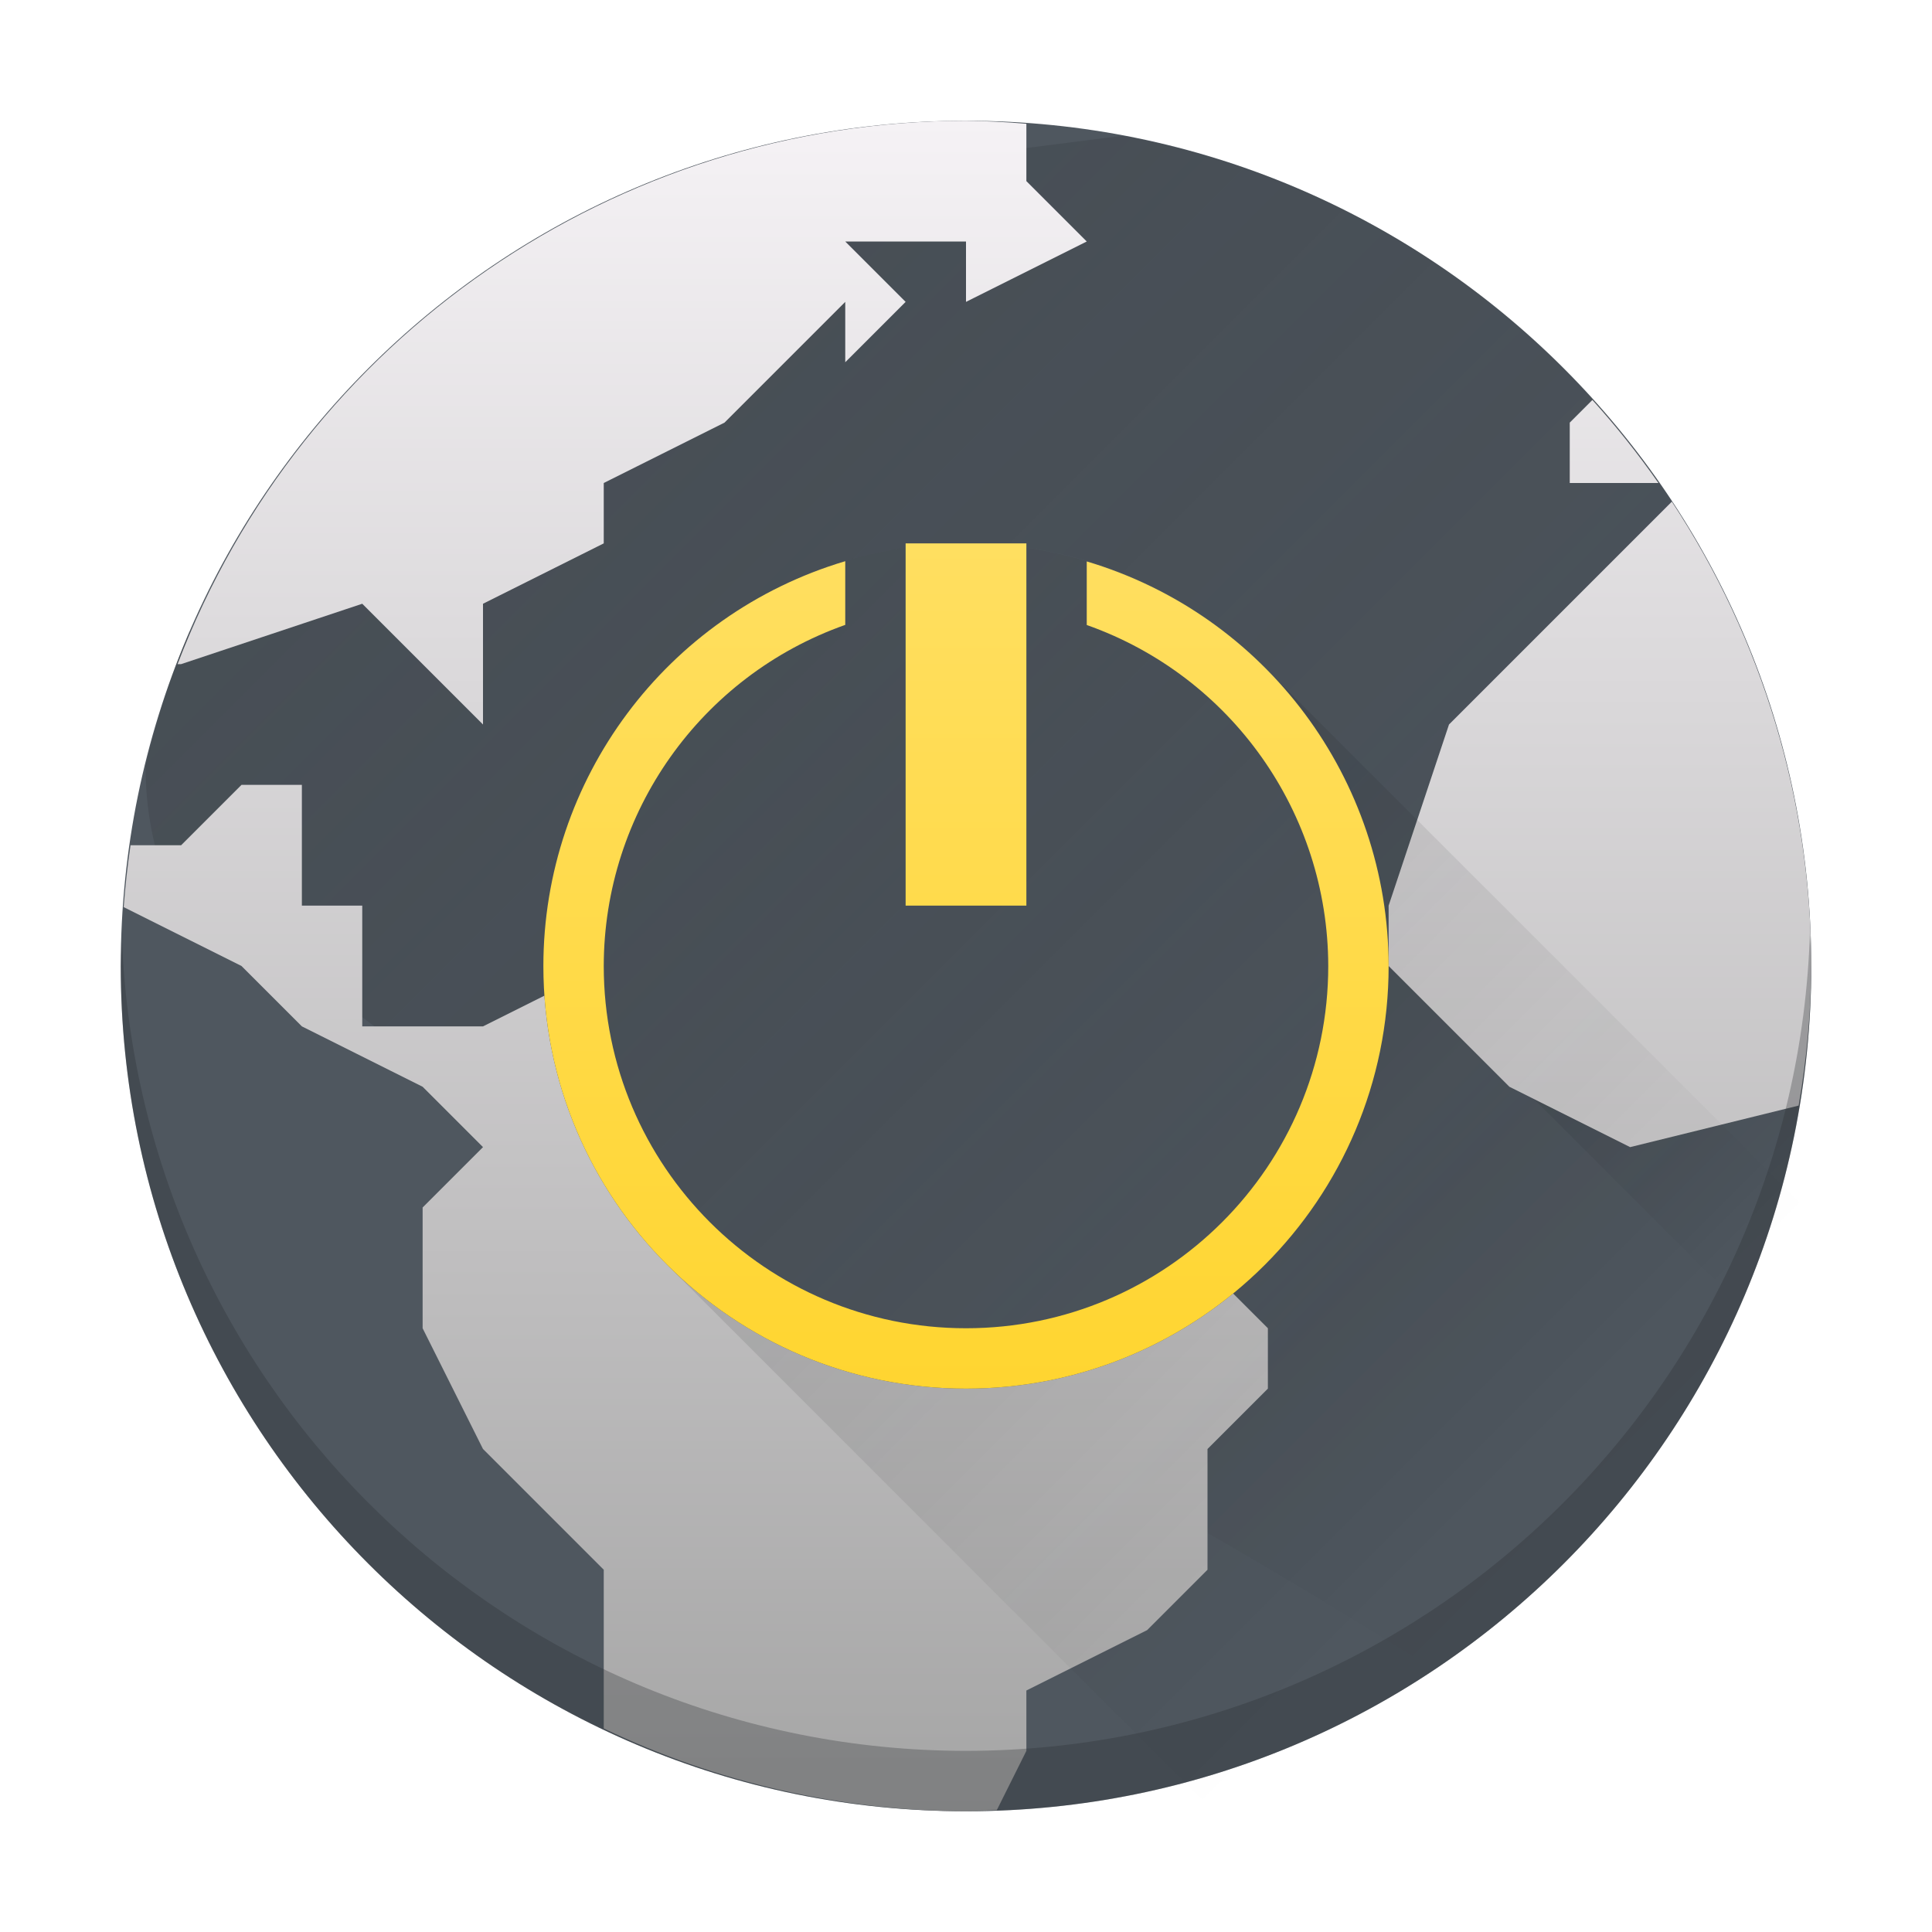
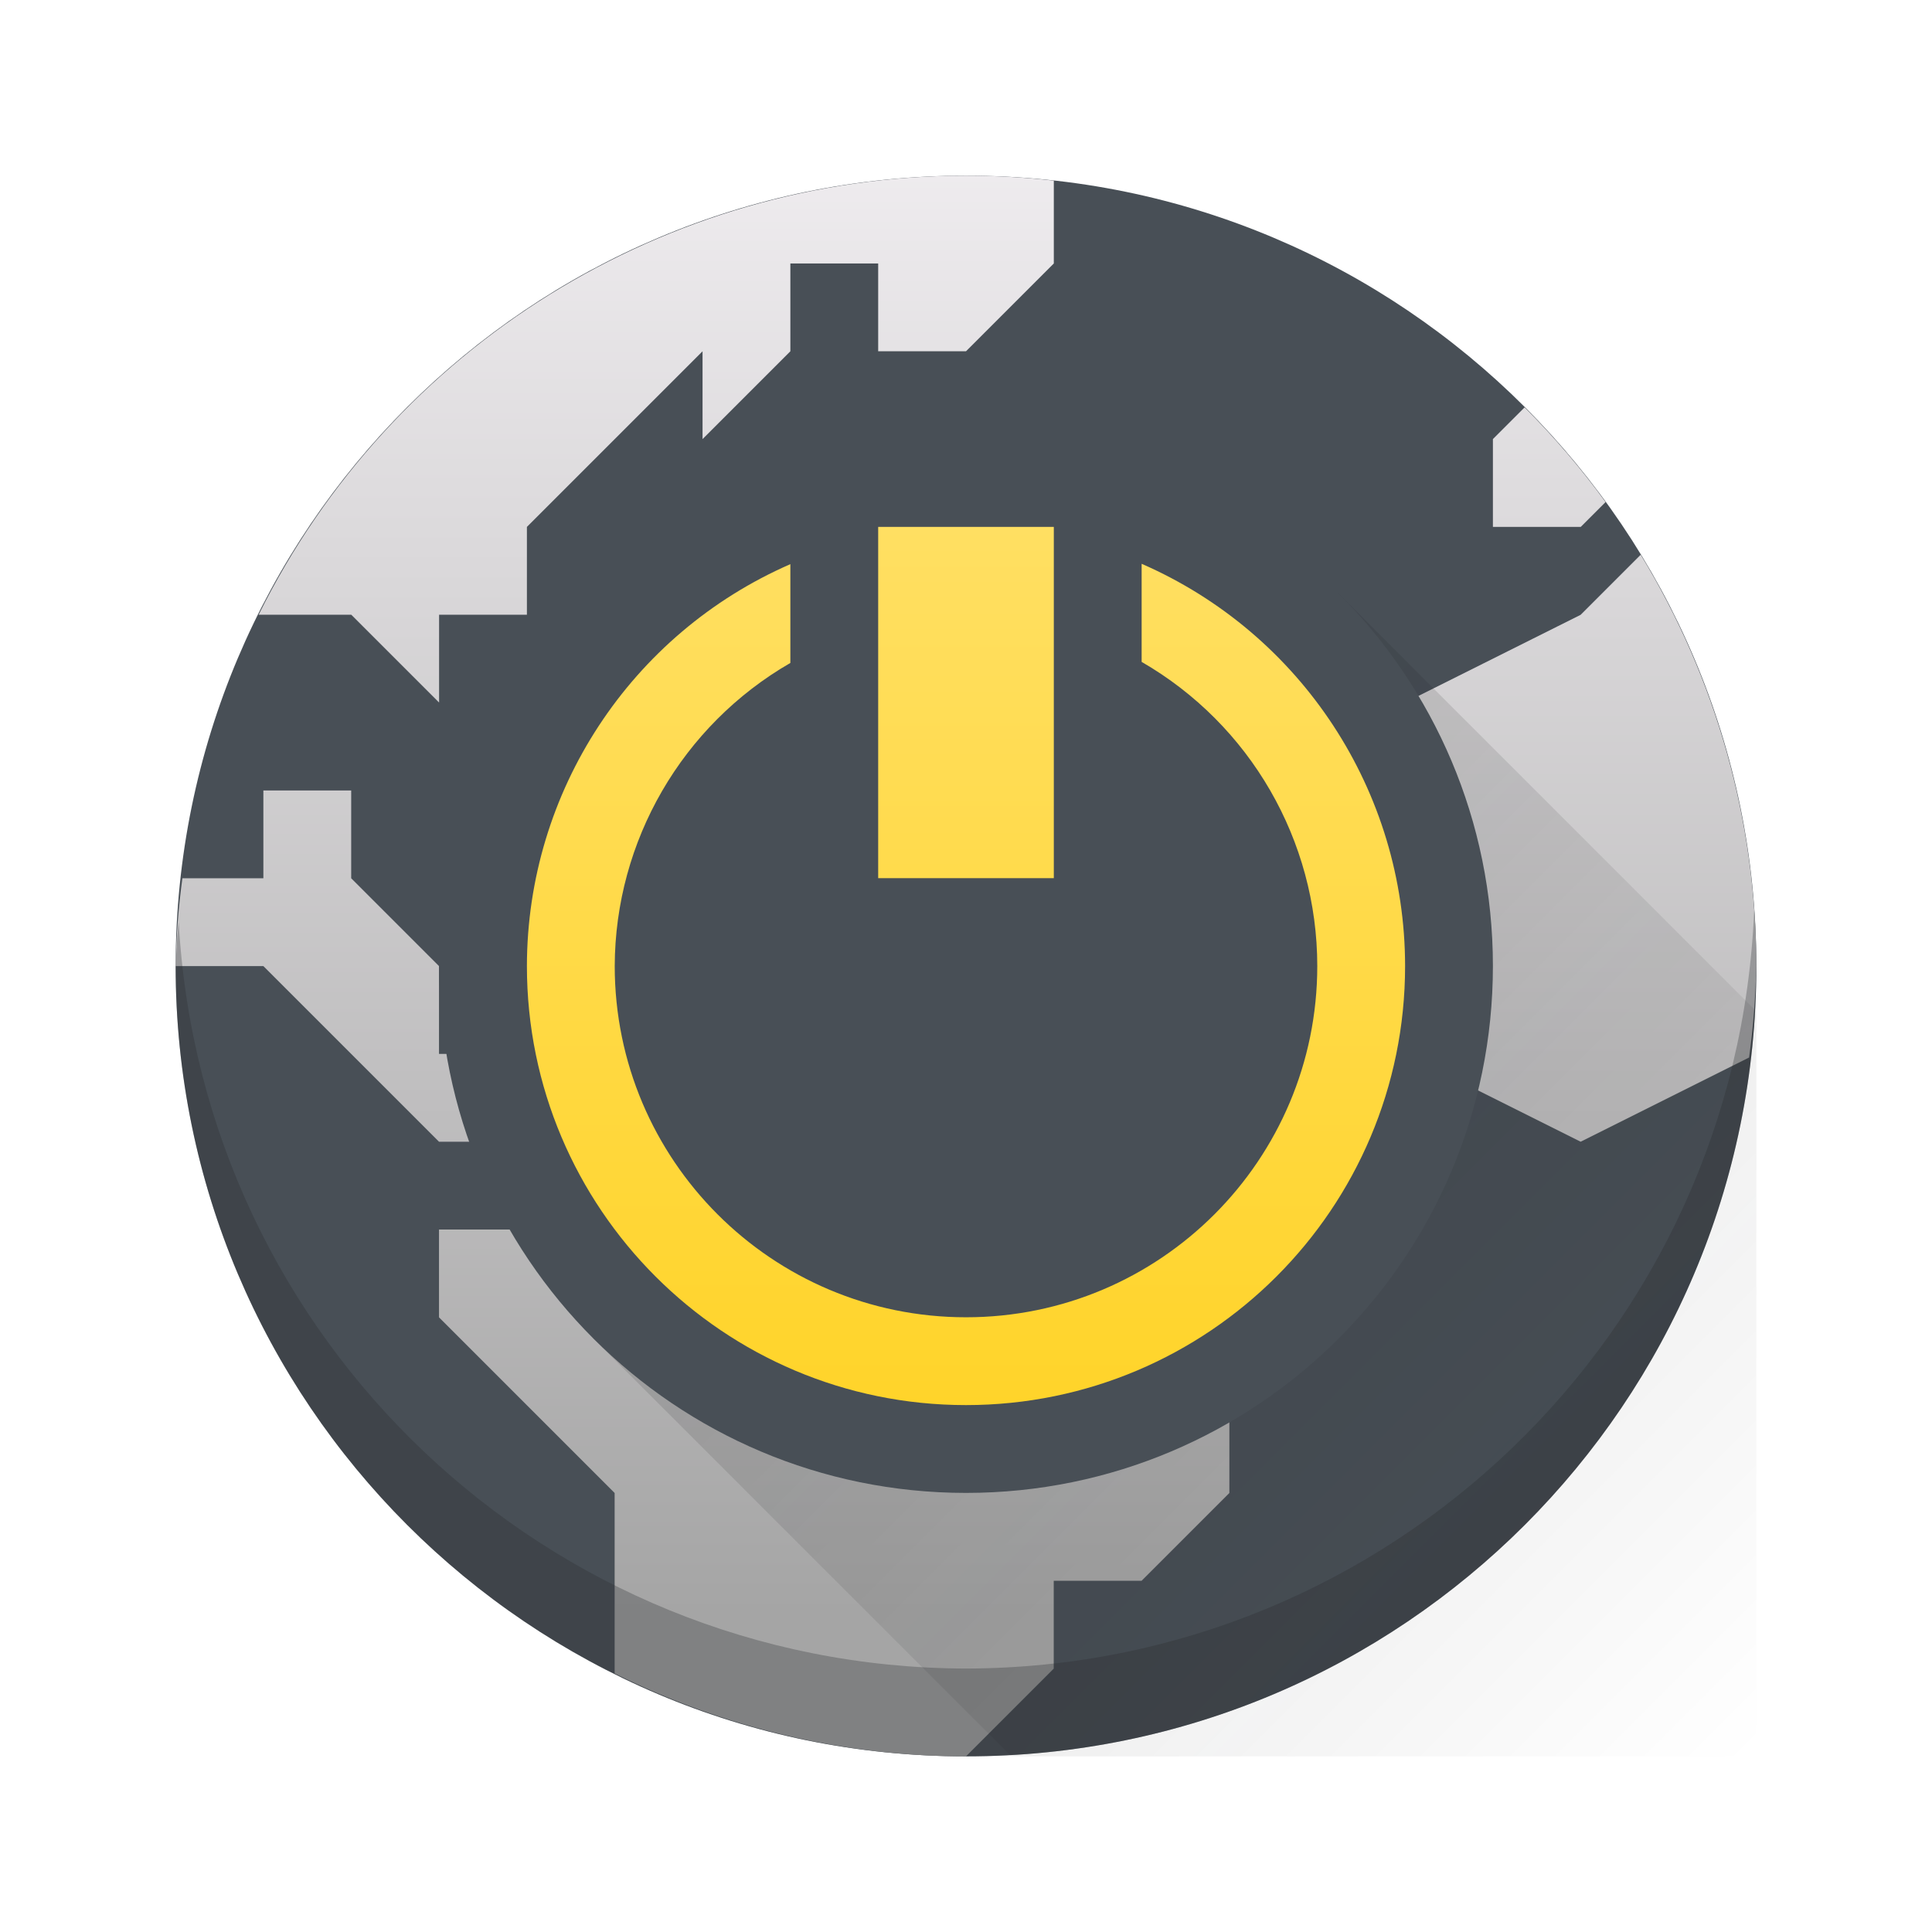
- <svg xmlns="http://www.w3.org/2000/svg" xmlns:xlink="http://www.w3.org/1999/xlink" height="32" width="32">
-   <linearGradient id="f" gradientUnits="userSpaceOnUse" x1="6.099" x2="6.099" y1="24.845" y2="8.511">
+ <svg xmlns="http://www.w3.org/2000/svg" height="22" width="22">
+   <linearGradient id="a" gradientUnits="userSpaceOnUse" x1="24.018" x2="24.018" y1="18.383" y2=".383">
+     <stop offset="0" stop-color="#a5a5a5" />
+     <stop offset="1" stop-color="#f5f2f5" />
+   </linearGradient>
+   <linearGradient id="b" gradientUnits="userSpaceOnUse" x1="6" x2="6" y1="16" y2="6">
    <stop offset="0" stop-color="#ffd42a" />
    <stop offset="1" stop-color="#ffdf62" />
  </linearGradient>
-   <linearGradient id="e" gradientUnits="userSpaceOnUse" x1="11" x2="25" xlink:href="#a" y1="11" y2="25" />
-   <linearGradient id="b" gradientUnits="userSpaceOnUse" x1="6" x2="26" xlink:href="#a" y1="6" y2="26" />
-   <linearGradient id="a">
+   <linearGradient id="c" gradientUnits="userSpaceOnUse" x1="7" x2="20" y1="7" y2="20">
    <stop offset="0" stop-color="#292c2f" />
    <stop offset="1" stop-opacity="0" />
  </linearGradient>
-   <linearGradient id="c" gradientUnits="userSpaceOnUse" x1="23" x2="30" xlink:href="#a" y1="13" y2="20" />
-   <linearGradient id="d" gradientUnits="userSpaceOnUse" x1="2" x2="2" y1="30" y2="2">
-     <stop offset="0" stop-color="#a5a5a5" />
-     <stop offset="1" stop-color="#f5f2f5" />
-   </linearGradient>
-   <rect fill="#4f575f" height="28" rx="14" width="28" x="2" y="2" />
-   <path d="M18.594 2.248l-2.975.38-4.135 2.388-1.502 2.601s-1.973 1.39-2.271 1.31c-2.517-.029-3.869.665-4.58 1.548-.301.703-.537 1.44-.72 2.197-.006.76.161 1.351.161 1.351 7.06 6.357 14.121 9.097 21.182 13.643a13.9 13.9 0 0 0 1.275-.959l.069-.06c.36-.308.703-.636 1.029-.979.072-.076.14-.155.21-.232a13.928 13.928 0 0 0 1.749-2.375l.055-.09a13.991 13.991 0 0 0 1.824-6.282l.002-.02v-.001L28.143 9.03a13.95 13.95 0 0 0-9.55-6.783z" fill="url(#b)" fill-rule="evenodd" opacity=".2" />
-   <path d="M29.012 10.842l-4.307 6.66 4.12 4.12a13.997 13.997 0 0 0 .187-10.78z" fill="url(#c)" fill-rule="evenodd" opacity=".2" />
-   <path d="M16 2a14 14 0 0 0-13.059 9H3l3-1 1 1 1 1v-2l2-1V8l2-1 2-2v1l1-1-1-1h2v1l2-1-1-1v-.95A14 14 0 0 0 16 2zm10.375 4.625L26 7v1h1.469a14 14 0 0 0-1.094-1.375zm1.316 1.684L27 9l-2 2-1 1-1 3v1l1 1 1 1 2 1 2.791-.688A14 14 0 0 0 30 16a14 14 0 0 0-2.309-7.691zM4 13l-1 1h-.838c-.05.34-.088.681-.113 1.023v.002L4 16l1 1 2 1 1 1-1 1v2l1 2 2 2v2.629A14 14 0 0 0 16 30c.17-.003.34-.009.51-.018L17 29v-1l2-1 1-1v-2l1-1v-1l-1-1-3-1-1-1-1-1h-1l-1-1-3-1-2 1H6v-2H5v-2z" fill="url(#d)" />
-   <path d="M29.979 15.414A14 14 0 0 1 16 29 14 14 0 0 1 2.021 15.586 14 14 0 0 0 2 16a14 14 0 0 0 14 14 14 14 0 0 0 14-14 14 14 0 0 0-.021-.586z" fill="#292c2f" opacity=".3" />
-   <g fill-rule="evenodd">
-     <circle cx="16" cy="16" fill="#4f575f" r="7" />
-     <path d="M16 9a7 7 0 0 0-7 7 7 7 0 0 0 2.053 4.947l-.002.002L20.1 30H30v-9.893l-8.922-8.921A7 7 0 0 0 16 9z" fill="url(#e)" opacity=".2" />
-     <path d="M15 9v6h2V9zm-1 .295A7 7 0 0 0 9 16a7 7 0 0 0 7 7 7 7 0 0 0 7-7 7 7 0 0 0-5-6.701v1.053A6 6 0 0 1 22 16a6 6 0 0 1-6 6 6 6 0 0 1-6-6 6 6 0 0 1 4-5.65z" fill="url(#f)" />
+   <g stroke-linejoin="round" stroke-width="2">
+     <circle cx="11" cy="11" fill="#484f56" r="9" />
+     <path d="m11 2a9 9 0 0 0 -8.055 5h1.055l1 1v-1h1v-1l2-2v1l1-1v-1h1v1h1l1-1v-.943a9 9 0 0 0 -1-.057zm6.361 2.639-.361.361v1h1l.283-.283a9 9 0 0 0 -.922-1.078zm1.322 1.678-.684.684-2 1-1 3h1v1l2 1 1.918-.959a9 9 0 0 0 .082-1.041 9 9 0 0 0 -1.316-4.684zm-15.684 2.684v1h-.922a9 9 0 0 0 -.078 1h1l2 2h1v1h-1v1l2 2v2.055a9 9 0 0 0 4 .945l1-1v-1h1l1-1v-1l1-1-1-1h-2l-1-1h-1l-1-1h-2v-1l-1 1h-1v-1l-1-1v-1z" fill="url(#a)" />
+     <path d="m19.975 10.359a9 9 0 0 1 -8.975 8.641 9 9 0 0 1 -8.965-8.5 9 9 0 0 0 -.035.5 9 9 0 0 0 9 9 9 9 0 0 0 9-9 9 9 0 0 0 -.025-.641z" fill="#292c2f" opacity=".3" />
  </g>
+   <path d="m15.242 6.758 4.758 4.758v8.484h-8.484l-4.758-4.758z" fill="url(#c)" opacity=".2" />
+   <circle cx="11" cy="11" fill="#484f56" r="6" />
+   <path d="m10 6v4h2v-4zm3 .42v1.117a4 4 0 0 1 2 3.463 4 4 0 0 1 -4 4 4 4 0 0 1 -4-4 4 4 0 0 1 2-3.451v-1.125a5 5 0 0 0 -3 4.576 5 5 0 0 0 5 5 5 5 0 0 0 5-5 5 5 0 0 0 -3-4.58z" fill="url(#b)" />
</svg>
